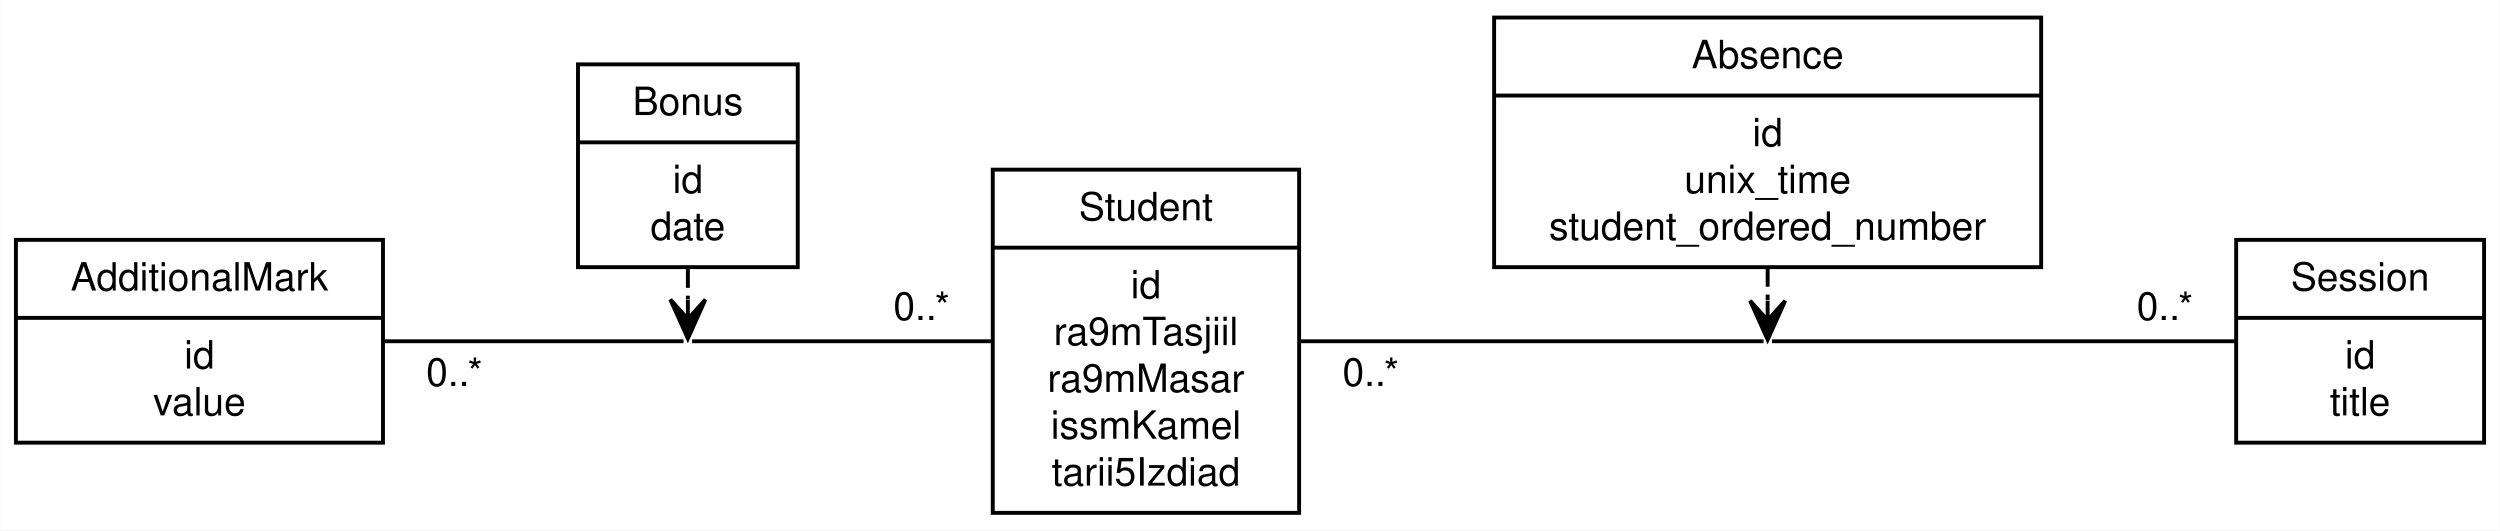
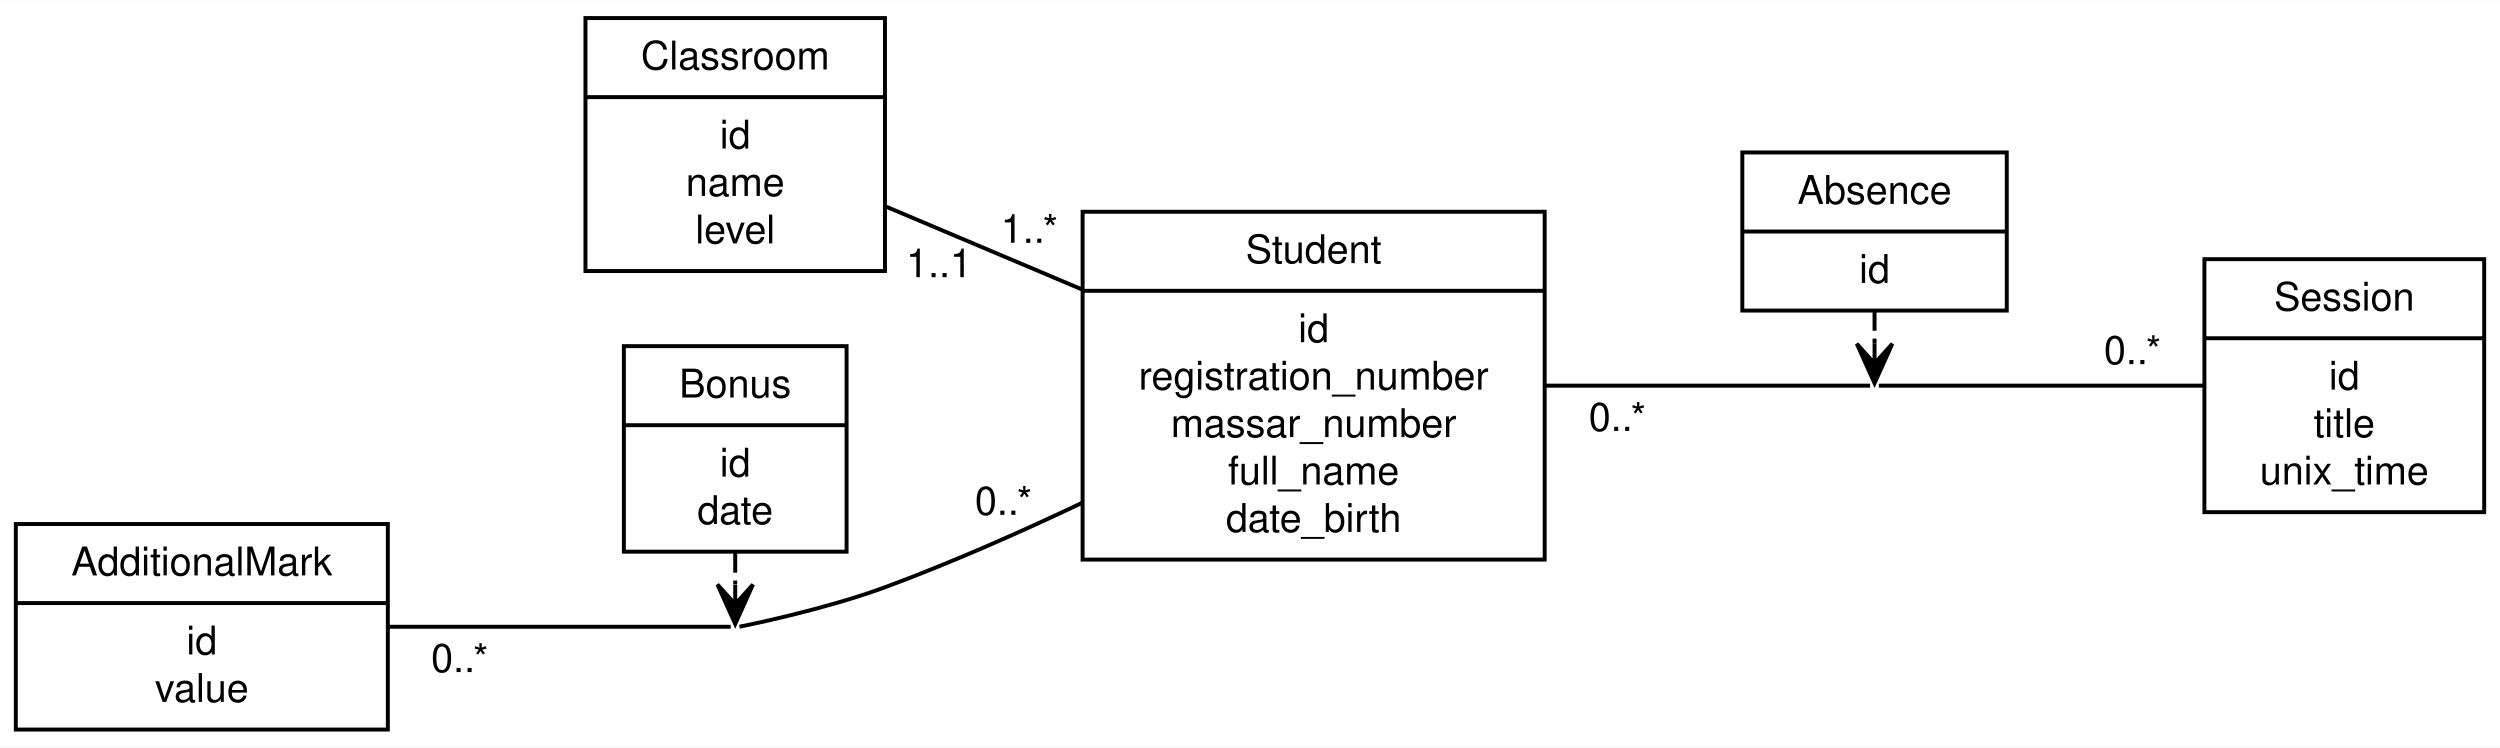
- <svg xmlns="http://www.w3.org/2000/svg" width="641pt" height="136pt" viewBox="0.00 0.00 640.84 136.00">
-   <g id="graph0" class="graph" transform="scale(1 1) rotate(0) translate(4 132)">
-     <polygon fill="white" stroke="none" points="-4,4 -4,-132 636.839,-132 636.839,4 -4,4" />
+ <svg xmlns="http://www.w3.org/2000/svg" width="632pt" height="189pt" viewBox="0.00 0.00 632.48 189.00">
+   <g id="graph0" class="graph" transform="scale(1 1) rotate(0) translate(4 185)">
+     <polygon fill="white" stroke="none" points="-4,4 -4,-185 628.479,-185 628.479,4 -4,4" />
    <g id="node1" class="node">
-       <polygon fill="none" stroke="black" points="250.463,-0.5 250.463,-88.5 329.015,-88.5 329.015,-0.5 250.463,-0.5" />
-       <text text-anchor="middle" x="289.739" y="-75.5" font-family="Helvetica,sans-Serif" font-size="10.00">Student</text>
-       <polyline fill="none" stroke="black" points="250.463,-68.5 329.015,-68.5 " />
-       <text text-anchor="middle" x="289.739" y="-55.5" font-family="Helvetica,sans-Serif" font-size="10.00">id</text>
-       <text text-anchor="middle" x="289.739" y="-43.5" font-family="Helvetica,sans-Serif" font-size="10.00">ra9mTasjiil</text>
-       <text text-anchor="middle" x="289.739" y="-31.5" font-family="Helvetica,sans-Serif" font-size="10.00">ra9mMasar</text>
-       <text text-anchor="middle" x="289.739" y="-19.5" font-family="Helvetica,sans-Serif" font-size="10.00">issmKamel</text>
-       <text text-anchor="middle" x="289.739" y="-7.5" font-family="Helvetica,sans-Serif" font-size="10.00">tarii5Izdiad</text>
+       <polygon fill="none" stroke="black" points="144.117,-116.5 144.117,-180.5 219.89,-180.5 219.89,-116.5 144.117,-116.5" />
+       <text text-anchor="middle" x="182.003" y="-167.5" font-family="Helvetica,sans-Serif" font-size="10.00">Classroom</text>
+       <polyline fill="none" stroke="black" points="144.117,-160.5 219.89,-160.5 " />
+       <text text-anchor="middle" x="182.003" y="-147.5" font-family="Helvetica,sans-Serif" font-size="10.00">id</text>
+       <text text-anchor="middle" x="182.003" y="-135.5" font-family="Helvetica,sans-Serif" font-size="10.00">name</text>
+       <text text-anchor="middle" x="182.003" y="-123.5" font-family="Helvetica,sans-Serif" font-size="10.00">level</text>
+     </g>
+     <g id="node2" class="node">
+       <polygon fill="none" stroke="black" points="269.89,-43.5 269.89,-131.5 386.792,-131.5 386.792,-43.5 269.89,-43.5" />
+       <text text-anchor="middle" x="328.341" y="-118.5" font-family="Helvetica,sans-Serif" font-size="10.00">Student</text>
+       <polyline fill="none" stroke="black" points="269.89,-111.5 386.792,-111.5 " />
+       <text text-anchor="middle" x="328.341" y="-98.5" font-family="Helvetica,sans-Serif" font-size="10.00">id</text>
+       <text text-anchor="middle" x="328.341" y="-86.5" font-family="Helvetica,sans-Serif" font-size="10.00">registration_number</text>
+       <text text-anchor="middle" x="328.341" y="-74.5" font-family="Helvetica,sans-Serif" font-size="10.00">massar_number</text>
+       <text text-anchor="middle" x="328.341" y="-62.5" font-family="Helvetica,sans-Serif" font-size="10.00">full_name</text>
+       <text text-anchor="middle" x="328.341" y="-50.5" font-family="Helvetica,sans-Serif" font-size="10.00">date_birth</text>
    </g>
    <g id="edge1" class="edge">
-       <path fill="none" stroke="black" d="M329.245,-44.5C375.116,-44.5 445.891,-44.5 448.092,-44.5" />
-       <text text-anchor="middle" x="347.371" y="-33.048" font-family="Helvetica,sans-Serif" font-size="10.00">0..*</text>
+       <path fill="none" stroke="black" d="M220.174,-132.791C235.293,-126.402 253.115,-118.87 269.84,-111.801" />
+       <text text-anchor="middle" x="256.434" y="-123.643" font-family="Helvetica,sans-Serif" font-size="10.00">1..*</text>
+       <text text-anchor="middle" x="233.58" y="-114.949" font-family="Helvetica,sans-Serif" font-size="10.00">1..1</text>
    </g>
-     <g id="node2" class="node">
-       <polygon fill="none" stroke="black" points="569.274,-18.5 569.274,-70.5 632.839,-70.5 632.839,-18.5 569.274,-18.5" />
-       <text text-anchor="middle" x="601.057" y="-57.5" font-family="Helvetica,sans-Serif" font-size="10.00">Session</text>
-       <polyline fill="none" stroke="black" points="569.274,-50.5 632.839,-50.5 " />
-       <text text-anchor="middle" x="601.057" y="-37.5" font-family="Helvetica,sans-Serif" font-size="10.00">id</text>
-       <text text-anchor="middle" x="601.057" y="-25.5" font-family="Helvetica,sans-Serif" font-size="10.00">title</text>
+     <g id="edge2" class="edge">
+       <path fill="none" stroke="black" d="M387.053,-87.5C424.387,-87.5 466.521,-87.5 469.118,-87.5" />
+       <text text-anchor="middle" x="405.179" y="-76.048" font-family="Helvetica,sans-Serif" font-size="10.00">0..*</text>
    </g>
    <g id="node3" class="node">
-       <polygon fill="none" stroke="black" points="379.015,-63.5 379.015,-127.5 519.274,-127.5 519.274,-63.5 379.015,-63.5" />
-       <text text-anchor="middle" x="449.145" y="-114.5" font-family="Helvetica,sans-Serif" font-size="10.00">Absence</text>
-       <polyline fill="none" stroke="black" points="379.015,-107.5 519.274,-107.5 " />
-       <text text-anchor="middle" x="449.145" y="-94.5" font-family="Helvetica,sans-Serif" font-size="10.00">id</text>
-       <text text-anchor="middle" x="449.145" y="-82.5" font-family="Helvetica,sans-Serif" font-size="10.00">unix_time</text>
-       <text text-anchor="middle" x="449.145" y="-70.5" font-family="Helvetica,sans-Serif" font-size="10.00">student_ordered_number</text>
+       <polygon fill="none" stroke="black" points="553.697,-55.5 553.697,-119.5 624.479,-119.5 624.479,-55.5 553.697,-55.5" />
+       <text text-anchor="middle" x="589.088" y="-106.5" font-family="Helvetica,sans-Serif" font-size="10.00">Session</text>
+       <polyline fill="none" stroke="black" points="553.697,-99.5 624.479,-99.5 " />
+       <text text-anchor="middle" x="589.088" y="-86.5" font-family="Helvetica,sans-Serif" font-size="10.00">id</text>
+       <text text-anchor="middle" x="589.088" y="-74.5" font-family="Helvetica,sans-Serif" font-size="10.00">title</text>
+       <text text-anchor="middle" x="589.088" y="-62.5" font-family="Helvetica,sans-Serif" font-size="10.00">unix_time</text>
+     </g>
+     <g id="node4" class="node">
+       <polygon fill="none" stroke="black" points="436.792,-106.5 436.792,-146.5 503.697,-146.5 503.697,-106.5 436.792,-106.5" />
+       <text text-anchor="middle" x="470.244" y="-133.5" font-family="Helvetica,sans-Serif" font-size="10.00">Absence</text>
+       <polyline fill="none" stroke="black" points="436.792,-126.5 503.697,-126.5 " />
+       <text text-anchor="middle" x="470.244" y="-113.5" font-family="Helvetica,sans-Serif" font-size="10.00">id</text>
+     </g>
+     <g id="edge4" class="edge">
+       <path fill="none" stroke="black" stroke-dasharray="5,2" d="M470.244,-106.405C470.244,-103.642 470.244,-100.878 470.244,-98.115" />
+       <polygon fill="black" stroke="black" points="470.244,-88.109 474.745,-98.109 470.245,-93.109 470.245,-98.109 470.245,-98.109 470.245,-98.109 470.245,-93.109 465.745,-98.109 470.244,-88.109 470.244,-88.109" />
    </g>
    <g id="edge3" class="edge">
-       <path fill="none" stroke="black" stroke-dasharray="5,2" d="M449.145,-63.479C449.145,-60.672 449.145,-57.866 449.145,-55.059" />
-       <polygon fill="black" stroke="black" points="449.145,-44.898 453.645,-54.898 449.145,-49.898 449.145,-54.898 449.145,-54.898 449.145,-54.898 449.145,-49.898 444.645,-54.898 449.145,-44.898 449.145,-44.898" />
-     </g>
-     <g id="edge2" class="edge">
-       <path fill="none" stroke="black" d="M450.253,-44.5C453.445,-44.5 526.209,-44.5 569.131,-44.5" />
-       <text text-anchor="middle" x="551.005" y="-49.952" font-family="Helvetica,sans-Serif" font-size="10.00">0..*</text>
-     </g>
-     <g id="node5" class="node">
-       <polygon fill="none" stroke="black" points="-1.42109e-14,-18.5 -1.42109e-14,-70.5 94.117,-70.5 94.117,-18.5 -1.42109e-14,-18.5" />
-       <text text-anchor="middle" x="47.059" y="-57.5" font-family="Helvetica,sans-Serif" font-size="10.00">AdditionalMark</text>
-       <polyline fill="none" stroke="black" points="-1.42109e-14,-50.5 94.117,-50.5 " />
-       <text text-anchor="middle" x="47.059" y="-37.5" font-family="Helvetica,sans-Serif" font-size="10.00">id</text>
-       <text text-anchor="middle" x="47.059" y="-25.5" font-family="Helvetica,sans-Serif" font-size="10.00">value</text>
-     </g>
-     <g id="edge4" class="edge">
-       <path fill="none" stroke="black" d="M94.296,-44.5C128.171,-44.5 168.67,-44.5 171.168,-44.5" />
-       <text text-anchor="middle" x="112.422" y="-33.048" font-family="Helvetica,sans-Serif" font-size="10.00">0..*</text>
+       <path fill="none" stroke="black" d="M471.329,-87.5C473.575,-87.5 520.015,-87.5 553.638,-87.5" />
+       <text text-anchor="middle" x="535.512" y="-92.952" font-family="Helvetica,sans-Serif" font-size="10.00">0..*</text>
    </g>
    <g id="node6" class="node">
-       <polygon fill="none" stroke="black" points="144.117,-63.5 144.117,-115.5 200.463,-115.5 200.463,-63.5 144.117,-63.5" />
-       <text text-anchor="middle" x="172.29" y="-102.5" font-family="Helvetica,sans-Serif" font-size="10.00">Bonus</text>
-       <polyline fill="none" stroke="black" points="144.117,-95.5 200.463,-95.5 " />
-       <text text-anchor="middle" x="172.29" y="-82.5" font-family="Helvetica,sans-Serif" font-size="10.00">id</text>
-       <text text-anchor="middle" x="172.29" y="-70.5" font-family="Helvetica,sans-Serif" font-size="10.00">date</text>
+       <polygon fill="none" stroke="black" points="-1.42109e-14,-0.5 -1.42109e-14,-52.5 94.117,-52.5 94.117,-0.5 -1.42109e-14,-0.5" />
+       <text text-anchor="middle" x="47.059" y="-39.5" font-family="Helvetica,sans-Serif" font-size="10.00">AdditionalMark</text>
+       <polyline fill="none" stroke="black" points="-1.42109e-14,-32.5 94.117,-32.5 " />
+       <text text-anchor="middle" x="47.059" y="-19.5" font-family="Helvetica,sans-Serif" font-size="10.00">id</text>
+       <text text-anchor="middle" x="47.059" y="-7.5" font-family="Helvetica,sans-Serif" font-size="10.00">value</text>
+     </g>
+     <g id="edge5" class="edge">
+       <path fill="none" stroke="black" d="M94.183,-26.5C131.381,-26.5 177.987,-26.5 180.863,-26.5" />
+       <text text-anchor="middle" x="112.309" y="-15.048" font-family="Helvetica,sans-Serif" font-size="10.00">0..*</text>
+     </g>
+     <g id="node7" class="node">
+       <polygon fill="none" stroke="black" points="153.83,-45.5 153.83,-97.5 210.176,-97.5 210.176,-45.5 153.83,-45.5" />
+       <text text-anchor="middle" x="182.003" y="-84.5" font-family="Helvetica,sans-Serif" font-size="10.00">Bonus</text>
+       <polyline fill="none" stroke="black" points="153.83,-77.5 210.176,-77.5 " />
+       <text text-anchor="middle" x="182.003" y="-64.5" font-family="Helvetica,sans-Serif" font-size="10.00">id</text>
+       <text text-anchor="middle" x="182.003" y="-52.5" font-family="Helvetica,sans-Serif" font-size="10.00">date</text>
+     </g>
+     <g id="edge7" class="edge">
+       <path fill="none" stroke="black" stroke-dasharray="5,2" d="M182.003,-45.199C182.003,-42.574 182.003,-39.95 182.003,-37.326" />
+       <polygon fill="black" stroke="black" points="182.003,-27.203 186.504,-37.203 182.004,-32.203 182.004,-37.203 182.004,-37.203 182.004,-37.203 182.004,-32.203 177.504,-37.203 182.003,-27.203 182.003,-27.203" />
    </g>
    <g id="edge6" class="edge">
-       <path fill="none" stroke="black" stroke-dasharray="5,2" d="M172.29,-63.199C172.29,-60.574 172.29,-57.95 172.29,-55.326" />
-       <polygon fill="black" stroke="black" points="172.29,-45.203 176.79,-55.203 172.29,-50.203 172.29,-55.203 172.29,-55.203 172.29,-55.203 172.29,-50.203 167.79,-55.203 172.29,-45.203 172.29,-45.203" />
-     </g>
-     <g id="edge5" class="edge">
-       <path fill="none" stroke="black" d="M173.374,-44.5C175.497,-44.5 217.606,-44.5 250.341,-44.5" />
-       <text text-anchor="middle" x="232.215" y="-49.952" font-family="Helvetica,sans-Serif" font-size="10.00">0..*</text>
+       <path fill="none" stroke="black" d="M183.064,-26.512C184.308,-26.759 204.455,-30.797 219.89,-36.5 236.451,-42.619 253.935,-50.34 269.879,-57.91" />
+       <text text-anchor="middle" x="249.879" y="-54.832" font-family="Helvetica,sans-Serif" font-size="10.00">0..*</text>
    </g>
  </g>
</svg>
